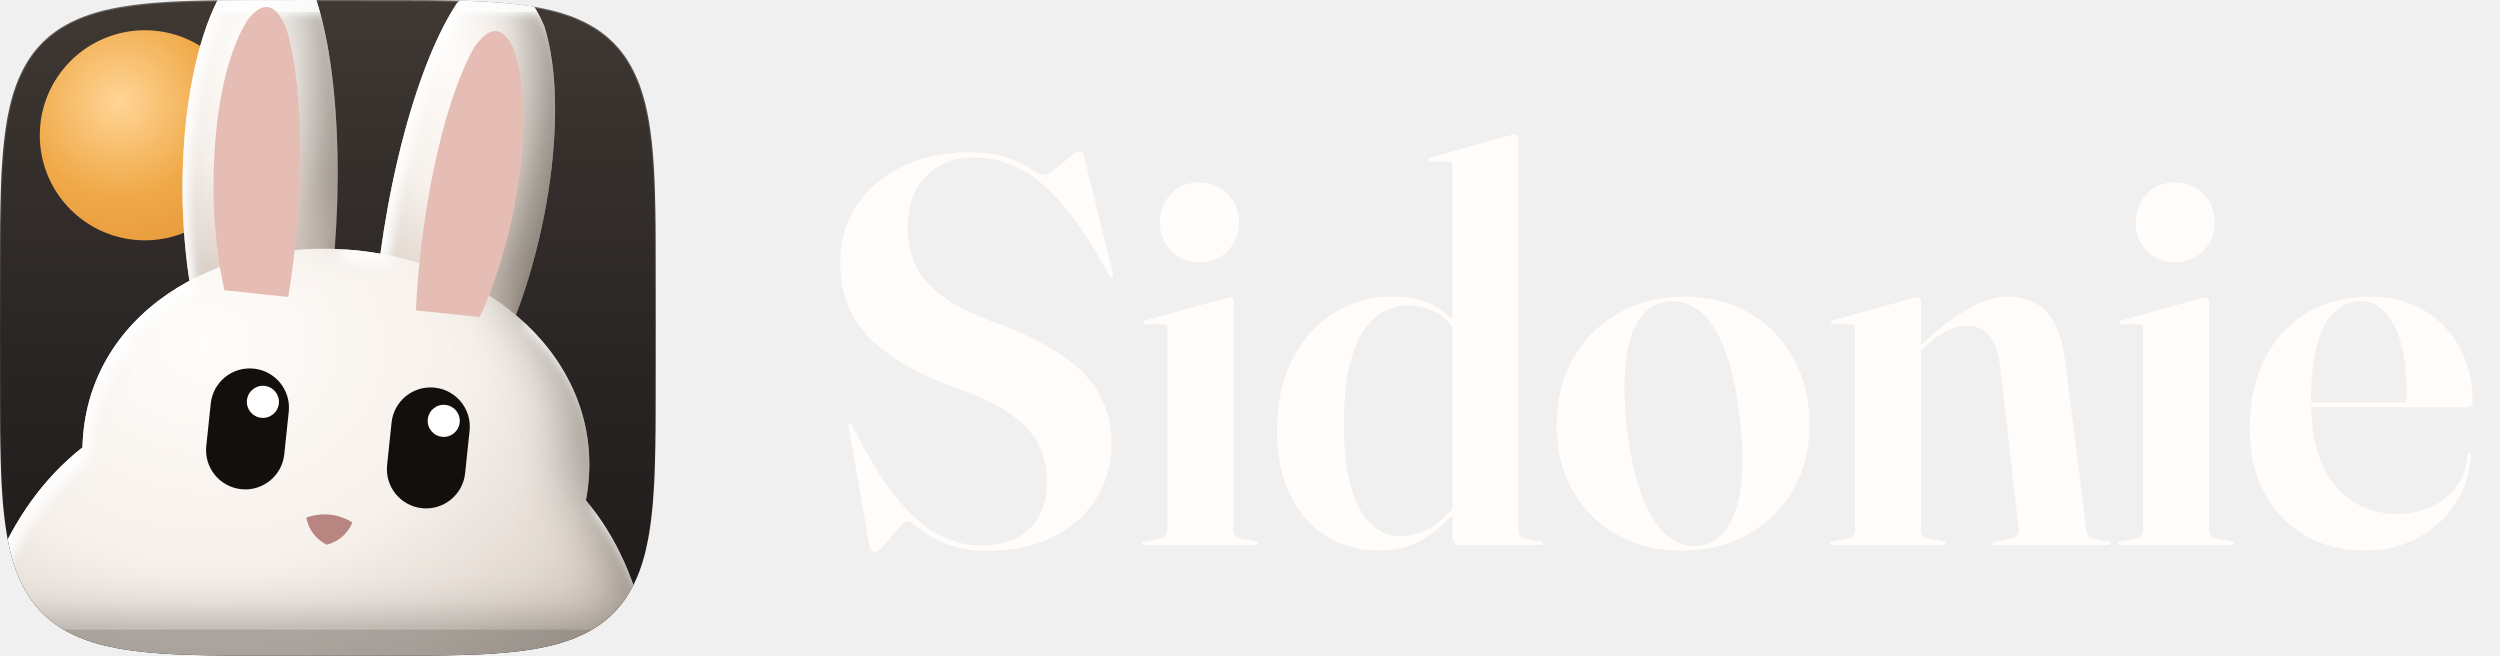
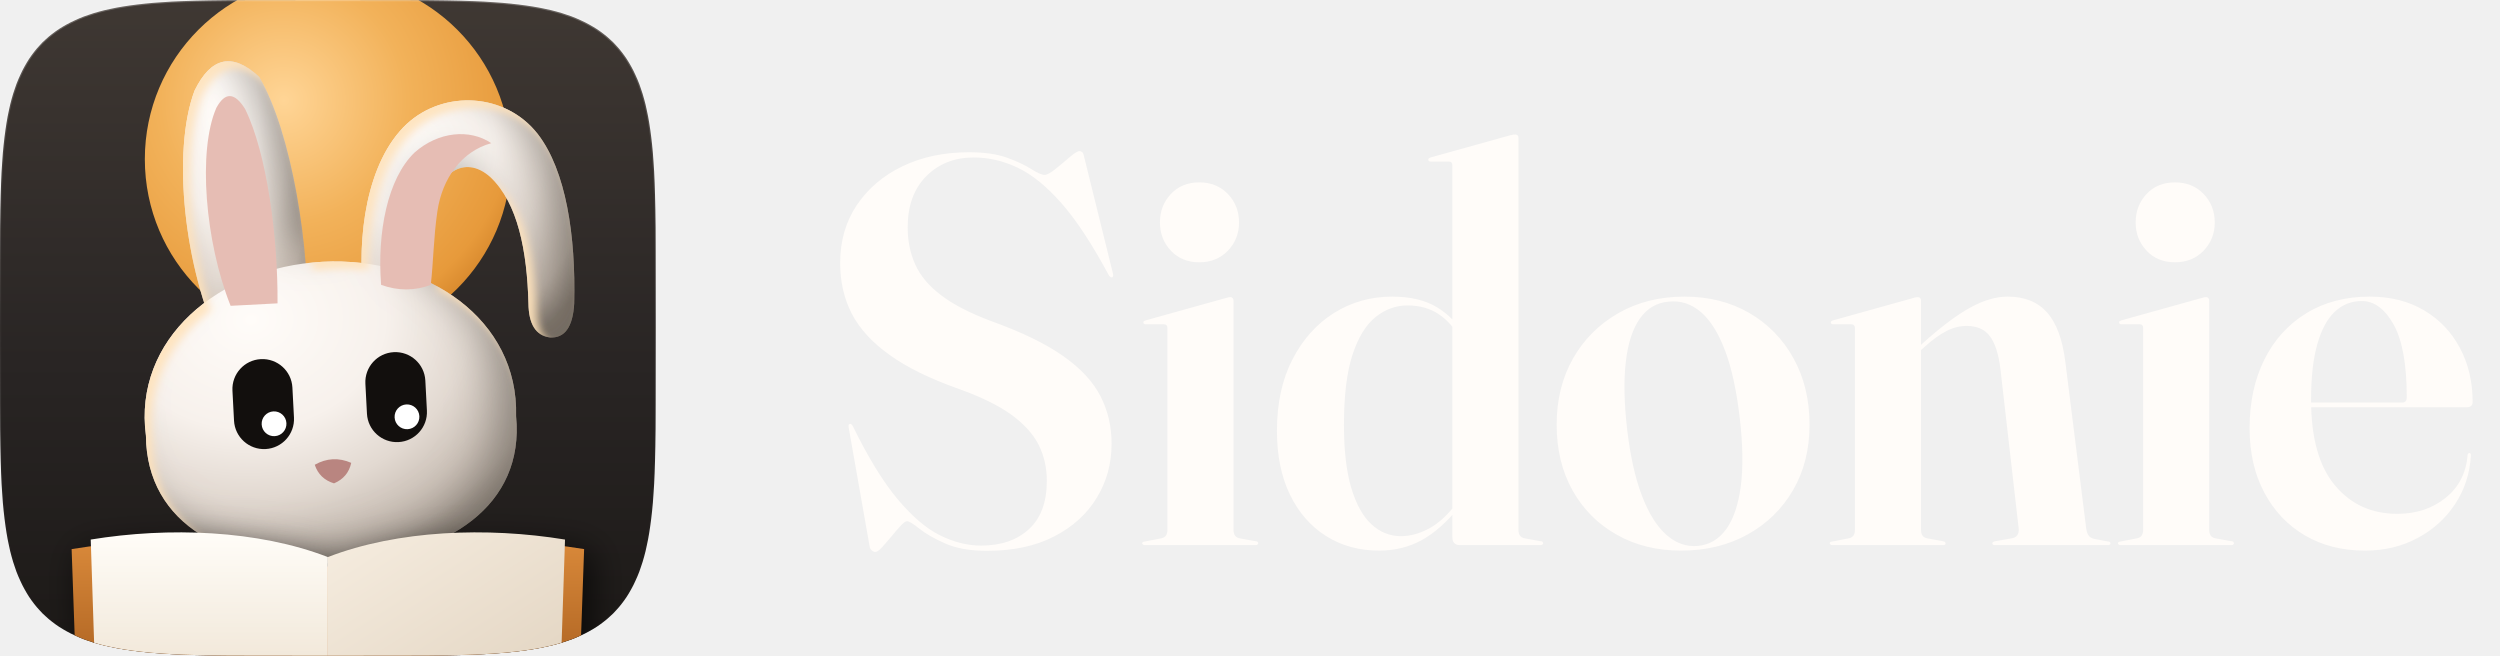
<svg xmlns="http://www.w3.org/2000/svg" viewBox="0 0 244 64" role="img" aria-label="Sidonie">
  <svg x="0" y="0" width="64" height="64" viewBox="100 100 824 824">
    <defs>
      <path id="squircle" d="M924.0 512.0 L923.9 608.0 L923.8 638.6 L923.5 660.9 L923.1 679.0 L922.6 694.5 L922.0 708.2 L921.2 720.5 L920.4 731.8 L919.4 742.2 L918.3 751.9 L917.1 761.0 L915.8 769.6 L914.4 777.6 L912.8 785.3 L911.2 792.6 L909.4 799.5 L907.5 806.1 L905.4 812.4 L903.3 818.5 L901.0 824.2 L898.5 829.8 L896.0 835.1 L893.3 840.2 L890.5 845.1 L887.6 849.8 L884.5 854.3 L881.2 858.7 L877.9 862.8 L874.3 866.8 L870.7 870.7 L866.8 874.3 L862.8 877.9 L858.7 881.2 L854.3 884.5 L849.8 887.6 L845.1 890.5 L840.2 893.3 L835.1 896.0 L829.8 898.5 L824.2 901.0 L818.5 903.3 L812.4 905.4 L806.1 907.5 L799.5 909.4 L792.6 911.2 L785.3 912.8 L777.6 914.4 L769.6 915.8 L761.0 917.1 L751.9 918.3 L742.2 919.4 L731.8 920.4 L720.5 921.2 L708.2 922.0 L694.5 922.6 L679.0 923.1 L660.9 923.5 L638.6 923.8 L608.0 923.9 L512.0 924.0 L416.0 923.9 L385.4 923.8 L363.1 923.5 L345.0 923.1 L329.5 922.6 L315.8 922.0 L303.5 921.2 L292.2 920.4 L281.8 919.4 L272.1 918.3 L263.0 917.1 L254.4 915.8 L246.4 914.4 L238.7 912.8 L231.4 911.2 L224.5 909.4 L217.9 907.5 L211.6 905.4 L205.5 903.3 L199.8 901.0 L194.2 898.5 L188.9 896.0 L183.8 893.3 L178.9 890.5 L174.2 887.6 L169.7 884.5 L165.3 881.2 L161.2 877.9 L157.2 874.3 L153.3 870.7 L149.7 866.8 L146.1 862.8 L142.8 858.7 L139.5 854.3 L136.4 849.8 L133.5 845.1 L130.7 840.2 L128.0 835.1 L125.5 829.8 L123.0 824.2 L120.7 818.5 L118.6 812.4 L116.5 806.1 L114.6 799.5 L112.8 792.6 L111.2 785.3 L109.6 777.6 L108.2 769.6 L106.9 761.0 L105.7 751.9 L104.6 742.2 L103.6 731.8 L102.8 720.5 L102.0 708.2 L101.4 694.5 L100.9 679.0 L100.5 660.9 L100.2 638.6 L100.1 608.0 L100.0 512.0 L100.1 416.0 L100.2 385.4 L100.5 363.1 L100.9 345.0 L101.4 329.5 L102.0 315.8 L102.8 303.5 L103.6 292.2 L104.6 281.8 L105.7 272.1 L106.9 263.0 L108.2 254.4 L109.6 246.4 L111.2 238.7 L112.8 231.4 L114.6 224.5 L116.5 217.9 L118.6 211.6 L120.7 205.5 L123.0 199.8 L125.5 194.2 L128.0 188.9 L130.7 183.8 L133.5 178.9 L136.4 174.2 L139.5 169.7 L142.8 165.3 L146.1 161.2 L149.7 157.2 L153.3 153.3 L157.2 149.7 L161.2 146.1 L165.3 142.8 L169.7 139.5 L174.2 136.4 L178.9 133.5 L183.8 130.7 L188.9 128.0 L194.2 125.5 L199.8 123.0 L205.5 120.7 L211.6 118.6 L217.9 116.5 L224.5 114.6 L231.4 112.8 L238.7 111.2 L246.4 109.6 L254.4 108.2 L263.0 106.9 L272.1 105.7 L281.8 104.6 L292.2 103.6 L303.5 102.8 L315.8 102.0 L329.5 101.4 L345.0 100.9 L363.1 100.5 L385.4 100.2 L416.0 100.1 L512.0 100.0 L608.0 100.1 L638.6 100.2 L660.9 100.5 L679.0 100.9 L694.5 101.4 L708.2 102.0 L720.5 102.8 L731.8 103.6 L742.2 104.6 L751.9 105.7 L761.0 106.9 L769.6 108.2 L777.6 109.6 L785.3 111.2 L792.6 112.8 L799.5 114.6 L806.1 116.5 L812.4 118.6 L818.5 120.7 L824.2 123.0 L829.8 125.5 L835.1 128.0 L840.2 130.7 L845.1 133.5 L849.8 136.4 L854.3 139.5 L858.7 142.8 L862.8 146.1 L866.8 149.7 L870.7 153.3 L874.3 157.2 L877.9 161.2 L881.2 165.3 L884.5 169.7 L887.6 174.2 L890.5 178.9 L893.3 183.8 L896.0 188.9 L898.5 194.2 L901.0 199.8 L903.3 205.5 L905.4 211.6 L907.5 217.9 L909.4 224.5 L911.2 231.4 L912.8 238.7 L914.4 246.4 L915.8 254.4 L917.1 263.0 L918.3 272.1 L919.4 281.8 L920.4 292.2 L921.2 303.5 L922.0 315.8 L922.6 329.5 L923.1 345.0 L923.5 363.1 L923.8 385.4 L923.9 416.0 Z" />
      <clipPath id="clip">
        <use href="#squircle" />
      </clipPath>
      <linearGradient id="bg" x1="0" y1="0" x2="0" y2="1">
        <stop offset="0" stop-color="#3f3833" />
        <stop offset="0.55" stop-color="#292524" />
        <stop offset="1" stop-color="#1c1917" />
      </linearGradient>
      <linearGradient id="rim" x1="0" y1="0" x2="0" y2="1">
        <stop offset="0" stop-color="#fff" stop-opacity="0.22" />
        <stop offset="0.35" stop-color="#fff" stop-opacity="0.04" />
        <stop offset="1" stop-color="#fff" stop-opacity="0" />
      </linearGradient>
      <radialGradient id="body" cx="0.30" cy="0.18" r="0.95">
        <stop offset="0" stop-color="#fffcf9" />
        <stop offset="0.38" stop-color="#f7f1ec" />
        <stop offset="0.62" stop-color="#e2d9d1" />
        <stop offset="0.86" stop-color="#bfb4aa" />
        <stop offset="1" stop-color="#958a80" />
      </radialGradient>
      <linearGradient id="eye" x1="0" y1="0" x2="0" y2="1">
        <stop offset="0" stop-color="#050506" />
        <stop offset="1" stop-color="#26272c" />
      </linearGradient>
      <filter id="sculpt" x="-20%" y="-20%" width="140%" height="140%">
        <feGaussianBlur in="SourceAlpha" stdDeviation="30" result="b1" />
        <feOffset in="b1" dx="-34" dy="-26" result="o1" />
        <feComposite in="SourceAlpha" in2="o1" operator="out" result="edge1" />
        <feFlood flood-color="#463d36" flood-opacity="0.55" />
        <feComposite in2="edge1" operator="in" result="shade" />
        <feGaussianBlur in="SourceAlpha" stdDeviation="6" result="b2" />
        <feOffset in="b2" dx="10" dy="12" result="o2" />
        <feComposite in="SourceAlpha" in2="o2" operator="out" result="edge2" />
-         <feFlood flood-color="#ffffff" flood-opacity="0.9" />
+         <feFlood flood-color="#ffe3bd" flood-opacity="0.9" />
        <feComposite in2="edge2" operator="in" result="shine" />
        <feMerge>
          <feMergeNode in="SourceGraphic" />
          <feMergeNode in="shade" />
          <feMergeNode in="shine" />
        </feMerge>
      </filter>
      <filter id="cast" x="-20%" y="-20%" width="140%" height="140%">
        <feGaussianBlur in="SourceAlpha" stdDeviation="22" />
        <feOffset dx="10" dy="6" />
        <feComponentTransfer>
          <feFuncA type="linear" slope="0.7" />
        </feComponentTransfer>
      </filter>
      <filter id="eyeInset" x="-30%" y="-30%" width="160%" height="160%">
        <feGaussianBlur in="SourceAlpha" stdDeviation="5" result="b" />
        <feOffset in="b" dx="4" dy="7" result="o" />
        <feComposite in="SourceAlpha" in2="o" operator="out" result="e" />
        <feFlood flood-color="#000" flood-opacity="0.9" />
        <feComposite in2="e" operator="in" result="s" />
        <feMerge>
          <feMergeNode in="SourceGraphic" />
          <feMergeNode in="s" />
        </feMerge>
      </filter>
      <filter id="soft" x="-30%" y="-30%" width="160%" height="160%">
        <feGaussianBlur stdDeviation="14" />
      </filter>
+       <filter id="cast2" x="-80%" y="-80%" width="260%" height="260%">
+         <feGaussianBlur in="SourceAlpha" stdDeviation="22" />
+         <feOffset dx="10" dy="6" />
+         <feComponentTransfer>
+           <feFuncA type="linear" slope="0.7" />
+         </feComponentTransfer>
+       </filter>
+       <linearGradient id="earPink" x1="0" y1="0" x2="0" y2="1">
+         <stop offset="0" stop-color="#e9c4bc" stop-opacity="0.95" />
+         <stop offset="0.7" stop-color="#ead2cb" stop-opacity="0.75" />
+         <stop offset="1" stop-color="#f3e6e0" stop-opacity="0" />
+       </linearGradient>
      <radialGradient id="moon" cx="0.38" cy="0.34" r="0.75">
        <stop offset="0" stop-color="#ffd596" />
-         <stop offset="0.6" stop-color="#f0a948" />
-         <stop offset="1" stop-color="#e79a3b" />
+         <stop offset="0.45" stop-color="#f2b25a" />
+         <stop offset="0.85" stop-color="#e79a3b" />
+         <stop offset="1" stop-color="#cf7f25" />
+       </radialGradient>
+       <radialGradient id="glow" cx="0.5" cy="0.5" r="0.5">
+         <stop offset="0.45" stop-color="#e79a3b" stop-opacity="0.32" />
+         <stop offset="1" stop-color="#e79a3b" stop-opacity="0" />
+       </radialGradient>
+       <filter id="crater" x="-50%" y="-50%" width="200%" height="200%">
+         <feGaussianBlur stdDeviation="4" />
+       </filter>
+       <radialGradient id="blush" cx="0.5" cy="0.5" r="0.5">
+         <stop offset="0" stop-color="#eaa595" stop-opacity="0.45" />
+         <stop offset="1" stop-color="#eaa595" stop-opacity="0" />
+       </radialGradient>
+       <linearGradient id="page" x1="0" y1="0" x2="0" y2="1">
+         <stop offset="0" stop-color="#fffdf8" />
+         <stop offset="1" stop-color="#efe4d4" />
+       </linearGradient>
+       <linearGradient id="pageR" x1="0" y1="0" x2="1" y2="1">
+         <stop offset="0" stop-color="#f6ede0" />
+         <stop offset="1" stop-color="#e2d4c1" />
+       </linearGradient>
+       <linearGradient id="cover" x1="0" y1="0" x2="0" y2="1">
+         <stop offset="0" stop-color="#d9893a" />
+         <stop offset="1" stop-color="#a95f1f" />
+       </linearGradient>
+       <linearGradient id="spine" x1="0" y1="0" x2="1" y2="0">
+         <stop offset="0" stop-color="#8a6a4e" stop-opacity="0" />
+         <stop offset="0.5" stop-color="#8a6a4e" stop-opacity="0.45" />
+         <stop offset="1" stop-color="#8a6a4e" stop-opacity="0" />
+       </linearGradient>
+       <radialGradient id="cardGlow" cx="0.5" cy="0.5" r="0.5">
+         <stop offset="0.35" stop-color="#ffc56e" stop-opacity="0.55" />
+         <stop offset="1" stop-color="#e79a3b" stop-opacity="0" />
+       </radialGradient>
+       <linearGradient id="card" x1="0" y1="0" x2="0.4" y2="1">
+         <stop offset="0" stop-color="#fffaf0" />
+         <stop offset="1" stop-color="#fbe7c6" />
+       </linearGradient>
+       <radialGradient id="star" cx="0.4" cy="0.35" r="0.7">
+         <stop offset="0" stop-color="#ffd18a" />
+         <stop offset="0.6" stop-color="#e79a3b" />
+         <stop offset="1" stop-color="#cf7f25" />
      </radialGradient>
    </defs>
    <use href="#squircle" fill="url(#bg)" />
    <g clip-path="url(#clip)">
-       <circle cx="282" cy="270" r="132" fill="url(#moon)" />
-       <g transform="translate(512 1040) scale(1.12) translate(-512 -1000) rotate(6 512 760)">
+       <circle cx="512" cy="300" r="230" fill="url(#moon)" />
+       <g transform="translate(512 560) rotate(-3) scale(0.82) translate(-512 -600)">
        <g filter="url(#sculpt)">
          <g fill="url(#body)">
            <path d="M 350 560 C 300 440 290 260 330 168 Q 372 92 430 152 C 476 240 494 420 484 540 Z" />
-             <path d="M 674 560 C 724 440 734 260 694 168 Q 652 92 594 152 C 548 240 530 420 540 540 Z" />
-             <path d="M 112 1110 C 112 884 152 766 228 692 C 216 544 352 440 512 440 C 672 440 808 544 796 692 C 872 766 912 884 912 1110 Z" />
+             <path d="M 572 500 C 566 404 588 290 652 236 C 712 186 806 196 852 262 C 892 320 902 420 894 524 Q 888 578 854 574 Q 822 568 824 520 C 826 440 816 366 776 324 C 738 286 694 314 684 372 C 676 420 678 470 674 512 Z" />
+             <path d="M 228 692 C 216 544 352 440 512 440 C 672 440 808 544 796 692 C 802 828 682 902 512 902 C 342 902 222 828 228 692 Z" />
          </g>
        </g>
        <path d="M 368 500 C 334 400 330 260 362 196 Q 384 160 406 200 C 436 270 446 400 440 500 Z" fill="#e6bdb4" />
-         <path d="M 656 500 C 690 400 694 260 662 196 Q 640 160 618 200 C 588 270 578 400 584 500 Z" fill="#e6bdb4" />
-         <rect x="366" y="584" width="88" height="136" rx="44" fill="#120f0d" />
-         <circle cx="424" cy="620" r="18" fill="#fff" />
-         <rect x="570" y="584" width="88" height="136" rx="44" fill="#120f0d" />
-         <circle cx="628" cy="620" r="18" fill="#fff" />
-         <path d="M 486 744 Q 512 732 538 744 Q 532 764 512 772 Q 492 764 486 744 Z" fill="#b98580" />
+         <path d="M 600 480 C 598 400 618 318 662 280 C 700 250 748 248 780 272 C 734 282 702 322 692 372 C 684 412 682 448 676 484 Q 638 496 600 480 Z" fill="#e6bdb4" />
+         <rect x="364" y="584" width="92" height="138" rx="46" fill="#120f0d" />
+         <circle cx="425" cy="684" r="19" fill="#fff" />
+         <rect x="568" y="584" width="92" height="138" rx="46" fill="#120f0d" />
+         <circle cx="629" cy="684" r="19" fill="#fff" />
+         <path d="M 484 750 Q 512 736 540 750 Q 534 772 512 780 Q 490 772 484 750 Z" fill="#b98580" />
      </g>
+       <path d="M 512 812 C 420 776 300 772 190 790 L 196 960 L 828 960 L 834 790 C 724 772 604 776 512 812 Z" fill="#000" filter="url(#cast2)" />
+       <path d="M 512 812 C 420 776 300 772 190 790 L 196 960 L 828 960 L 834 790 C 724 772 604 776 512 812 Z" fill="url(#cover)" />
+       <path d="M 512 800 C 424 766 312 762 214 778 L 220 960 L 512 960 Z" fill="url(#page)" />
+       <path d="M 512 800 C 600 766 712 762 810 778 L 804 960 L 512 960 Z" fill="url(#pageR)" />
    </g>
    <use href="#squircle" fill="none" stroke="url(#rim)" stroke-width="3" />
  </svg>
  <path d="M96.34 53.76L96.34 53.76Q93.83 53.76 92.22 53.03Q90.61 52.31 89.72 51.59Q88.83 50.87 88.51 50.87L88.51 50.87Q88.32 50.87 87.90 51.32Q87.48 51.77 87.00 52.36Q86.51 52.95 86.09 53.41Q85.67 53.87 85.43 53.87L85.43 53.87Q85.27 53.87 85.11 53.74Q84.94 53.60 84.89 53.41L84.89 53.41L82.84 41.78Q82.81 41.61 82.82 41.52Q82.84 41.42 82.89 41.40L82.89 41.40Q82.97 41.34 83.07 41.40Q83.16 41.45 83.22 41.56L83.22 41.56Q85.48 46.18 87.60 48.71Q89.72 51.25 91.75 52.25Q93.77 53.25 95.74 53.25L95.74 53.25Q98.69 53.25 100.43 51.64Q102.17 50.04 102.17 46.93L102.17 46.93Q102.17 45.04 101.39 43.45Q100.60 41.86 98.73 40.49Q96.85 39.13 93.61 37.97L93.61 37.97Q89.34 36.46 86.81 34.63Q84.27 32.81 83.13 30.61Q82 28.41 82 25.66L82 25.66Q82 22.44 83.63 20.01Q85.27 17.58 88.10 16.22Q90.94 14.86 94.58 14.86L94.58 14.86Q96.85 14.86 98.34 15.41Q99.82 15.96 100.68 16.52Q101.55 17.07 101.95 17.07L101.95 17.07Q102.30 17.07 103.02 16.49Q103.74 15.91 104.41 15.33Q105.09 14.75 105.36 14.75L105.36 14.75Q105.49 14.75 105.60 14.83Q105.71 14.91 105.76 15.10L105.76 15.10L108.62 26.68Q108.65 26.84 108.64 26.93Q108.62 27.01 108.57 27.06L108.57 27.06Q108.51 27.09 108.42 27.05Q108.33 27.01 108.24 26.90L108.24 26.90Q105.81 22.36 103.63 19.87Q101.44 17.37 99.33 16.37Q97.23 15.37 95.04 15.37L95.04 15.37Q92.23 15.37 90.41 17.19Q88.59 19.01 88.59 22.20L88.59 22.20Q88.59 24.17 89.33 25.82Q90.07 27.47 91.87 28.83Q93.66 30.19 96.77 31.35L96.77 31.35Q101.22 32.95 103.78 34.76Q106.33 36.56 107.41 38.67Q108.49 40.78 108.49 43.31L108.49 43.31Q108.49 46.23 107.04 48.59Q105.60 50.96 102.88 52.36Q100.17 53.76 96.34 53.76ZM120.39 29.33L120.39 29.33L120.39 51.71Q120.39 52.06 120.54 52.28Q120.69 52.49 121.04 52.55L121.04 52.55L122.53 52.82Q122.69 52.82 122.74 52.89Q122.80 52.95 122.80 53.03L122.80 53.03Q122.80 53.09 122.74 53.14Q122.69 53.20 122.58 53.20L122.58 53.20L111.70 53.20Q111.62 53.20 111.55 53.14Q111.48 53.09 111.48 53.03L111.48 53.03Q111.48 52.95 111.54 52.91Q111.59 52.87 111.75 52.85L111.75 52.85L113.29 52.55Q113.64 52.49 113.79 52.28Q113.94 52.06 113.94 51.74L113.94 51.74L113.94 32.00Q113.94 31.84 113.86 31.75Q113.78 31.65 113.59 31.65L113.59 31.65L111.84 31.65Q111.70 31.65 111.65 31.60Q111.59 31.54 111.59 31.46L111.59 31.46Q111.59 31.38 111.66 31.34Q111.73 31.30 111.81 31.27L111.81 31.27L119.56 29.11Q119.80 29.03 119.89 29.02Q119.99 29.00 120.10 29.00L120.10 29.00Q120.23 29.00 120.31 29.10Q120.39 29.19 120.39 29.33ZM117.05 25.60L117.05 25.60Q115.35 25.60 114.28 24.47Q113.21 23.33 113.21 21.71L113.21 21.71Q113.21 20.07 114.28 18.93Q115.35 17.80 117.05 17.80L117.05 17.80Q118.75 17.80 119.84 18.93Q120.93 20.07 120.93 21.71L120.93 21.71Q120.93 23.33 119.84 24.47Q118.75 25.60 117.05 25.60ZM141.75 52.41L141.75 50.09L141.75 49.96L141.75 16.13Q141.75 15.96 141.67 15.87Q141.59 15.77 141.40 15.77L141.40 15.77L139.65 15.77Q139.51 15.77 139.46 15.72Q139.40 15.67 139.40 15.59L139.40 15.59Q139.40 15.48 139.47 15.44Q139.54 15.40 139.62 15.37L139.62 15.37L147.37 13.21Q147.61 13.16 147.70 13.14Q147.80 13.13 147.91 13.13L147.91 13.13Q148.04 13.13 148.12 13.21Q148.20 13.29 148.20 13.43L148.20 13.43L148.20 51.71Q148.20 52.06 148.35 52.28Q148.50 52.49 148.85 52.55L148.85 52.55L150.34 52.82Q150.50 52.82 150.55 52.89Q150.61 52.95 150.61 53.03L150.61 53.03Q150.61 53.09 150.55 53.14Q150.50 53.20 150.39 53.20L150.39 53.20L142.45 53.20Q142.13 53.20 141.94 53.01Q141.75 52.82 141.75 52.41L141.75 52.41ZM124.63 42.05L124.63 42.05Q124.63 38.00 126.15 35.07Q127.66 32.14 130.21 30.54Q132.76 28.95 135.87 28.95L135.87 28.95Q138.54 28.95 140.25 29.99Q141.97 31.03 142.99 32.84L142.99 32.84L142.51 33.08Q141.75 31.57 140.46 30.69Q139.16 29.81 137.38 29.81L137.38 29.81Q135.65 29.81 134.25 30.95Q132.84 32.08 132.00 34.63Q131.17 37.19 131.17 41.45L131.17 41.45Q131.17 45.20 131.88 47.61Q132.60 50.01 133.85 51.17Q135.11 52.33 136.73 52.33L136.73 52.33Q138.08 52.33 139.48 51.58Q140.89 50.82 142.18 49.09L142.18 49.09L142.48 49.42Q140.54 51.77 138.70 52.75Q136.86 53.74 134.60 53.74L134.60 53.74Q131.68 53.74 129.43 52.32Q127.17 50.90 125.90 48.28Q124.63 45.66 124.63 42.05ZM164.40 28.95L164.40 28.95Q167.97 28.95 170.72 30.54Q173.48 32.14 175.04 34.96Q176.61 37.78 176.61 41.45L176.61 41.45Q176.61 45.07 175.00 47.84Q173.39 50.60 170.56 52.17Q167.72 53.74 164.08 53.74L164.08 53.74Q160.52 53.74 157.78 52.18Q155.03 50.63 153.48 47.86Q151.93 45.10 151.93 41.45L151.93 41.45Q151.93 37.81 153.52 35.00Q155.12 32.19 157.94 30.57Q160.76 28.95 164.40 28.95ZM165.73 53.28L165.73 53.28Q167.40 53.12 168.47 51.66Q169.53 50.20 169.90 47.47Q170.26 44.75 169.80 40.80L169.80 40.80Q169.34 36.81 168.37 34.23Q167.40 31.65 166.00 30.45Q164.59 29.25 162.84 29.44L162.84 29.44Q161.11 29.60 160.06 31.08Q159.00 32.57 158.68 35.30Q158.36 38.02 158.81 41.91L158.81 41.91Q159.27 45.83 160.26 48.40Q161.25 50.98 162.65 52.21Q164.05 53.44 165.73 53.28ZM187.49 29.33L187.49 29.33L187.49 51.71Q187.49 52.06 187.64 52.28Q187.79 52.49 188.14 52.55L188.14 52.55L189.62 52.82Q189.89 52.87 189.89 53.03L189.89 53.03Q189.89 53.20 189.68 53.20L189.68 53.20L178.79 53.20Q178.71 53.20 178.65 53.14Q178.58 53.09 178.58 53.03L178.58 53.03Q178.58 52.95 178.63 52.91Q178.69 52.87 178.85 52.85L178.85 52.85L180.39 52.55Q180.74 52.49 180.89 52.28Q181.04 52.06 181.04 51.74L181.04 51.74L181.04 32.00Q181.04 31.84 180.95 31.75Q180.87 31.65 180.69 31.65L180.69 31.65L178.93 31.65Q178.79 31.65 178.74 31.60Q178.69 31.54 178.69 31.46L178.69 31.46Q178.69 31.38 178.75 31.34Q178.82 31.30 178.90 31.27L178.90 31.27L186.65 29.11Q186.89 29.03 186.99 29.02Q187.08 29.00 187.19 29.00L187.19 29.00Q187.33 29.00 187.41 29.10Q187.49 29.19 187.49 29.33ZM187.89 33.81L186.95 34.65L186.68 34.38L187.65 33.51Q190.32 31.11 192.28 30.03Q194.24 28.95 195.94 28.95L195.94 28.95Q198.42 28.95 199.80 30.50Q201.18 32.06 201.58 35.35L201.58 35.35L203.61 51.55Q203.66 51.98 203.84 52.25Q204.01 52.52 204.42 52.60L204.42 52.60L205.74 52.85Q205.88 52.85 205.93 52.90Q205.98 52.95 205.98 53.03L205.98 53.03Q205.98 53.09 205.93 53.14Q205.88 53.20 205.77 53.20L205.77 53.20L194.70 53.20Q194.45 53.20 194.45 53.03L194.45 53.03Q194.45 52.87 194.75 52.82L194.75 52.82L196.29 52.55Q196.72 52.49 196.90 52.22Q197.07 51.95 197.02 51.55L197.02 51.55L195.24 36.00Q194.97 33.81 194.21 32.81Q193.46 31.81 191.94 31.81L191.94 31.81Q190.94 31.81 189.97 32.31Q189.00 32.81 187.89 33.81L187.89 33.81ZM215.62 29.33L215.62 29.33L215.62 51.71Q215.62 52.06 215.77 52.28Q215.92 52.49 216.27 52.55L216.27 52.55L217.76 52.82Q217.92 52.82 217.97 52.89Q218.03 52.95 218.03 53.03L218.03 53.03Q218.03 53.09 217.97 53.14Q217.92 53.20 217.81 53.20L217.81 53.20L206.93 53.20Q206.85 53.20 206.78 53.14Q206.71 53.09 206.71 53.03L206.71 53.03Q206.71 52.95 206.77 52.91Q206.82 52.87 206.98 52.85L206.98 52.85L208.52 52.55Q208.87 52.49 209.02 52.28Q209.17 52.06 209.17 51.74L209.17 51.74L209.17 32.00Q209.17 31.84 209.09 31.75Q209.01 31.65 208.82 31.65L208.82 31.65L207.06 31.65Q206.93 31.65 206.88 31.60Q206.82 31.54 206.82 31.46L206.82 31.46Q206.82 31.38 206.89 31.34Q206.96 31.30 207.04 31.27L207.04 31.27L214.79 29.11Q215.03 29.03 215.12 29.02Q215.22 29.00 215.33 29.00L215.33 29.00Q215.46 29.00 215.54 29.10Q215.62 29.19 215.62 29.33ZM212.28 25.60L212.28 25.60Q210.57 25.60 209.51 24.47Q208.44 23.33 208.44 21.71L208.44 21.71Q208.44 20.07 209.51 18.93Q210.57 17.80 212.28 17.80L212.28 17.80Q213.98 17.80 215.07 18.93Q216.16 20.07 216.16 21.71L216.16 21.71Q216.16 23.33 215.07 24.47Q213.98 25.60 212.28 25.60ZM241.33 39.24L241.33 39.24Q241.33 39.48 241.18 39.62Q241.03 39.75 240.71 39.75L240.71 39.75L223.99 39.75L223.99 39.29L234.44 39.29Q234.90 39.29 234.90 38.78L234.90 38.78Q234.90 33.97 233.62 31.68Q232.34 29.38 230.50 29.38L230.50 29.38Q228.99 29.38 227.88 30.42Q226.77 31.46 226.17 33.59Q225.56 35.73 225.56 39.02L225.56 39.02Q225.56 44.58 227.88 47.36Q230.20 50.15 233.98 50.15L233.98 50.15Q236.76 50.15 238.69 48.59Q240.63 47.04 240.84 44.39L240.84 44.39Q240.87 44.29 240.92 44.25Q240.98 44.21 241.00 44.21L241.00 44.21Q241.06 44.21 241.11 44.26Q241.16 44.31 241.16 44.45L241.16 44.45Q241.00 47.12 239.61 49.21Q238.22 51.31 235.94 52.52Q233.66 53.74 230.82 53.74L230.82 53.74Q227.48 53.74 224.95 52.25Q222.43 50.77 221.00 48.08Q219.56 45.39 219.56 41.80L219.56 41.80Q219.56 37.97 221.01 35.08Q222.45 32.19 225.10 30.57Q227.75 28.95 231.28 28.95L231.28 28.95Q234.33 28.95 236.59 30.29Q238.84 31.62 240.08 33.95Q241.33 36.27 241.33 39.24Z" fill="#FFFCF9" />
</svg>
